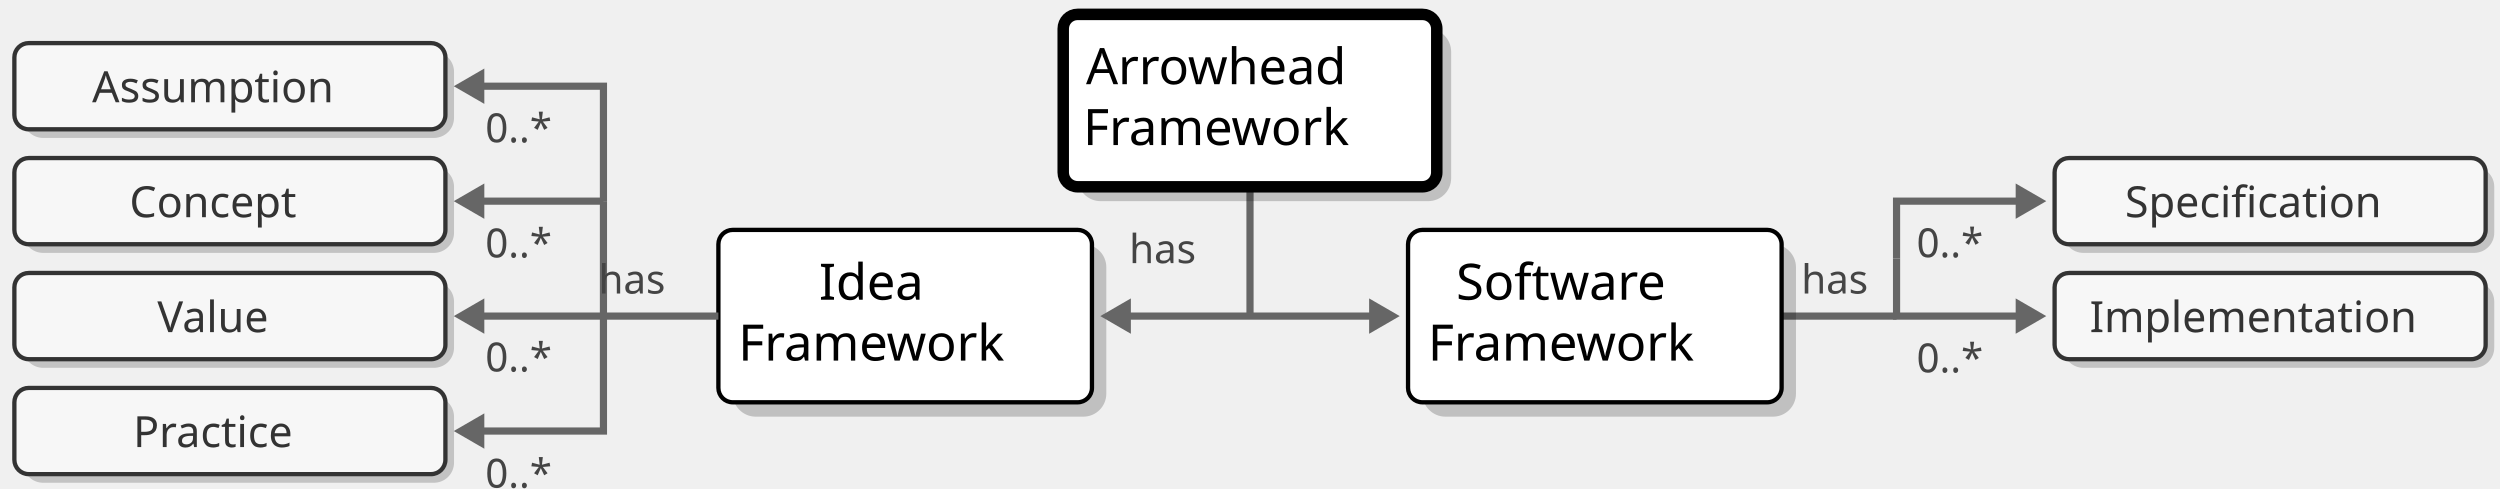
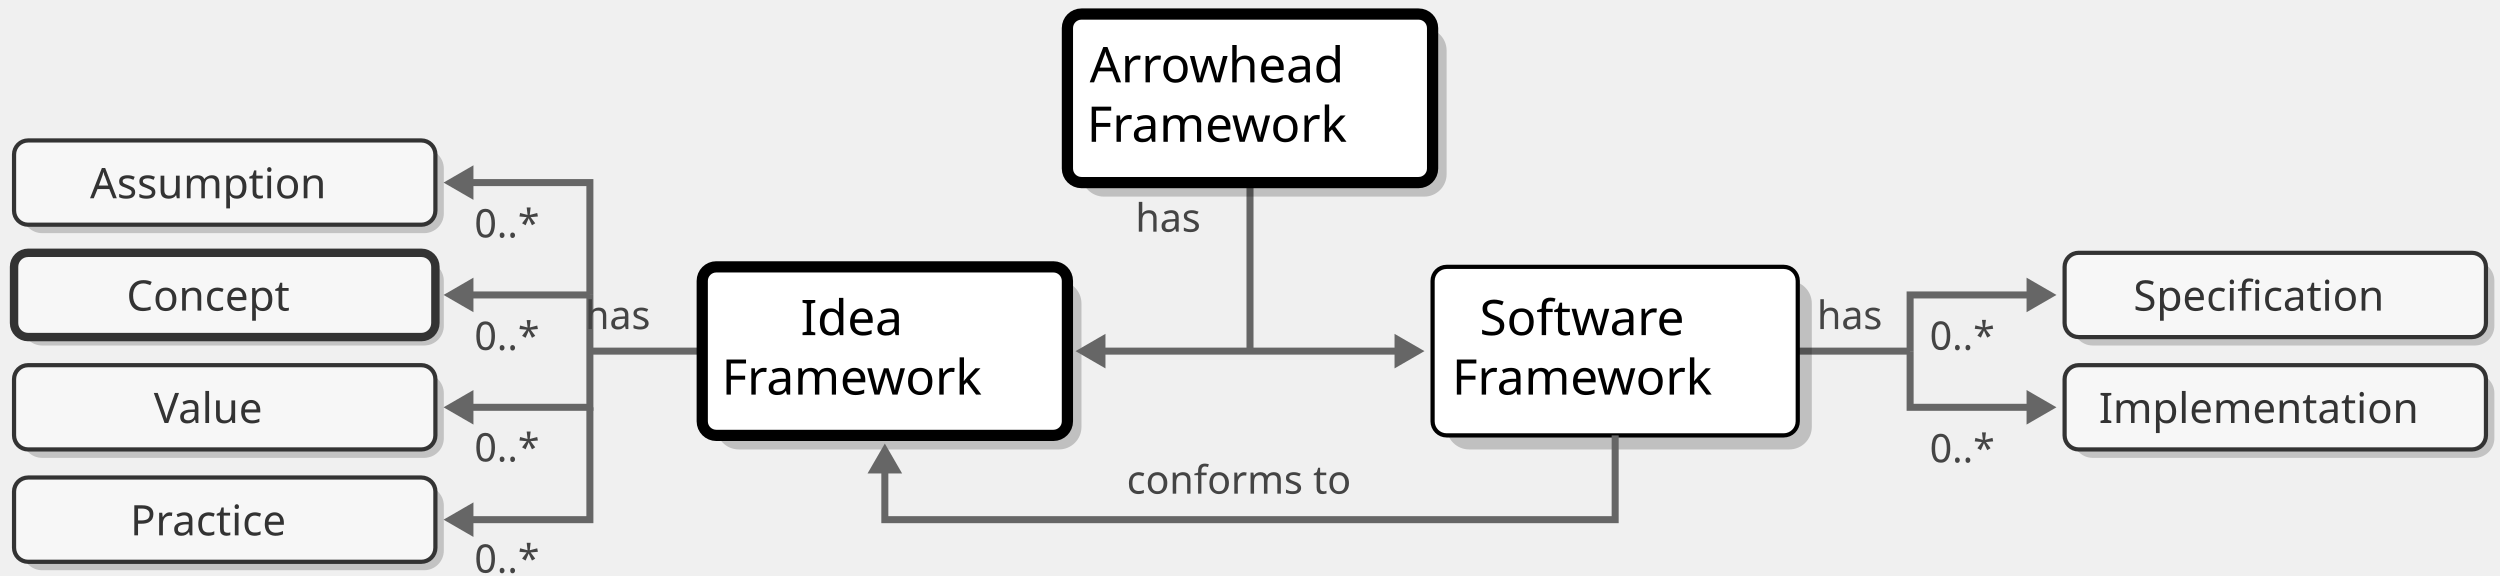
- <svg xmlns="http://www.w3.org/2000/svg" xmlns:xlink="http://www.w3.org/1999/xlink" width="174mm" height="34mm" version="1.1" viewBox="0 0 174 34" id="svg162">
+ <svg xmlns="http://www.w3.org/2000/svg" xmlns:xlink="http://www.w3.org/1999/xlink" width="178mm" height="41mm" version="1.1" viewBox="0 0 178 41" id="svg162">
  <defs id="defs5">
    <marker id="a" overflow="visible" orient="auto">
      <path transform="scale(0.4)" d="M 5.77,0 -2.88,5 V -5 Z" fill="context-stroke" fill-rule="evenodd" stroke="context-stroke" stroke-width="1pt" id="path2" />
    </marker>
    <marker id="e" overflow="visible" orient="auto">
      <path transform="scale(0.4)" d="M 5.77,0 -2.88,5 V -5 Z" fill="context-stroke" fill-rule="evenodd" stroke="context-stroke" stroke-width="1pt" id="path824" />
    </marker>
    <marker id="a-2" overflow="visible" orient="auto">
      <path transform="scale(0.4)" d="M 5.77,0 -2.88,5 V -5 Z" fill="context-stroke" fill-rule="evenodd" stroke="context-stroke" stroke-width="1pt" id="path2-3" />
    </marker>
    <marker id="a-3" overflow="visible" orient="auto">
      <path transform="scale(0.4)" d="M 5.77,0 -2.88,5 V -5 Z" fill="context-stroke" fill-rule="evenodd" stroke="context-stroke" stroke-width="1pt" id="path2-2" />
    </marker>
    <marker id="e-0" overflow="visible" orient="auto">
      <path transform="scale(0.4)" d="M 5.77,0 -2.88,5 V -5 Z" fill="context-stroke" fill-rule="evenodd" stroke="context-stroke" stroke-width="1pt" id="path824-9" />
    </marker>
    <marker id="a-7" overflow="visible" orient="auto">
      <path transform="scale(0.4)" d="M 5.77,0 -2.88,5 V -5 Z" fill="context-stroke" fill-rule="evenodd" stroke="context-stroke" stroke-width="1pt" id="path2-5" />
    </marker>
    <marker id="marker25589" overflow="visible" orient="auto">
      <path transform="scale(0.4)" d="M 5.77,0 -2.88,5 V -5 Z" fill="context-stroke" fill-rule="evenodd" stroke="context-stroke" stroke-width="1pt" id="path25587" />
    </marker>
    <marker id="a-0" overflow="visible" orient="auto">
      <path transform="scale(0.4)" d="M 5.77,0 -2.88,5 V -5 Z" fill="context-stroke" fill-rule="evenodd" stroke="context-stroke" stroke-width="1pt" id="path2-8" />
    </marker>
    <marker id="e-0-3" overflow="visible" orient="auto">
      <path transform="scale(0.4)" d="M 5.77,0 -2.88,5 V -5 Z" fill="context-stroke" fill-rule="evenodd" stroke="context-stroke" stroke-width="1pt" id="path824-9-9" />
    </marker>
  </defs>
-   <path style="fill:none;stroke:#666666;stroke-width:0.5;stroke-linecap:butt;stroke-linejoin:miter;stroke-miterlimit:4;stroke-dasharray:none;stroke-opacity:1" d="m 124,22 h 8" id="path4155" />
-   <path style="fill:none;stroke:#666666;stroke-width:0.5;stroke-linecap:butt;stroke-linejoin:miter;stroke-miterlimit:4;stroke-dasharray:none;stroke-opacity:1" d="m 87,13 v 9" id="path11043" />
-   <text x="87.39" y="18.314" style="font-size:2.8px;line-height:1.25;font-family:sans-serif;stroke-width:0.265" xml:space="preserve" id="use32783-0">
-     <tspan x="85.422" y="18.314" stroke-width="0.265" id="tspan6742-5" style="font-size:2.8px;text-align:end;text-anchor:end;fill:#444444;fill-opacity:1">has</tspan>
+   <path style="fill:none;stroke:#666666;stroke-width:0.5;stroke-linecap:butt;stroke-linejoin:miter;stroke-miterlimit:4;stroke-dasharray:none;stroke-opacity:1" d="M 50,25 H 42" id="path3678" />
+   <path style="fill:none;stroke:#666666;stroke-width:0.5;stroke-linecap:butt;stroke-linejoin:miter;stroke-miterlimit:4;stroke-dasharray:none;stroke-opacity:1" d="m 128,25 h 8" id="path4155" />
+   <path style="fill:none;stroke:#666666;stroke-width:0.5;stroke-linecap:butt;stroke-linejoin:miter;stroke-miterlimit:4;stroke-dasharray:none;stroke-opacity:1" d="m 89,13 -2e-6,12" id="path11043" />
+   <text x="89.638" y="16.496" style="font-size:2.8px;line-height:1.25;font-family:sans-serif;stroke-width:0.265" xml:space="preserve" id="use32783-0">
+     <tspan x="87.671" y="16.496" stroke-width="0.265" id="tspan6742-5" style="font-size:2.8px;text-align:end;text-anchor:end;fill:#444444;fill-opacity:1">has</tspan>
  </text>
-   <g id="g32418" transform="translate(-37,-51)">
+   <g id="g32418" transform="translate(-37,-44)">
    <rect id="rect32252" x="38.6" y="54.6" width="30" height="6" rx="1.4" fill="none" opacity="0.913" stroke="#000000" stroke-linejoin="round" stroke-width="0.333" style="fill:#000000;fill-opacity:0.21;stroke:none;stroke-width:0.3;stroke-miterlimit:4;stroke-dasharray:none;stroke-opacity:1" />
    <rect id="rect9538-9" x="38" y="54" width="30" height="6" rx="1" fill="none" opacity="0.913" stroke="#000000" stroke-linejoin="round" stroke-width="0.333" style="opacity:1;fill:#f7f7f7;fill-opacity:1;stroke:#333333;stroke-width:0.3;stroke-miterlimit:4;stroke-dasharray:none;stroke-opacity:1" />
  </g>
-   <use x="0" y="0" xlink:href="#g32418" id="use3530" transform="translate(-4.8999997e-7,16)" width="100%" height="100%" />
-   <text x="15.992" y="7.117" font-size="3.5px" style="font-size:3px;line-height:1.25;font-family:sans-serif;stroke-width:0.265" xml:space="preserve" id="text9872-0">
-     <tspan x="15.992" y="7.117" font-size="3.5px" stroke-width="0.265" text-align="center" text-anchor="middle" id="tspan9870-5" style="font-size:3px;fill:#333333;fill-opacity:1">Assumption</tspan>
+   <use x="0" y="0" xlink:href="#g32418" id="use3530" transform="translate(-5.3999967e-7,16)" width="100%" height="100%" />
+   <text x="15.992" y="14.117" font-size="3.5px" style="font-size:3px;line-height:1.25;font-family:sans-serif;stroke-width:0.265" xml:space="preserve" id="text9872-0">
+     <tspan x="15.992" y="14.117" font-size="3.5px" stroke-width="0.265" text-align="center" text-anchor="middle" id="tspan9870-5" style="font-size:3px;fill:#333333;fill-opacity:1">Assumption</tspan>
  </text>
-   <g id="g17080" transform="translate(73,-22)">
+   <g id="g17080" transform="translate(75,-22)">
    <rect id="rect16734" x="2" y="24" width="26" height="12" rx="1.6" fill="none" opacity="0.913" stroke="#000000" stroke-linejoin="round" stroke-width="0.333" style="opacity:1;fill:#000000;fill-opacity:0.2;stroke:none;stroke-width:0.8;stroke-miterlimit:4;stroke-dasharray:none" />
    <rect id="rect1588" x="1" y="23" width="26" height="12" rx="1" fill="none" opacity="0.913" stroke="#000000" stroke-linejoin="round" stroke-width="0.333" style="opacity:1;fill:#ffffff;fill-opacity:1;stroke-width:0.8;stroke-miterlimit:4;stroke-dasharray:none" />
  </g>
-   <g id="g1036" transform="translate(49,-7)">
+   <g id="g1036" transform="translate(49,-4)">
    <rect id="rect1032" x="2" y="24" width="26" height="12" rx="1.6" fill="none" opacity="0.913" stroke="#000000" stroke-linejoin="round" stroke-width="0.333" style="opacity:1;fill:#000000;fill-opacity:0.2;stroke:none;stroke-width:0.8;stroke-miterlimit:4;stroke-dasharray:none" />
-     <rect id="rect1034" x="1" y="23" width="26" height="12" rx="1" fill="none" opacity="0.913" stroke="#000000" stroke-linejoin="round" stroke-width="0.333" style="opacity:1;fill:#ffffff;fill-opacity:1;stroke-width:0.3;stroke-miterlimit:4;stroke-dasharray:none" />
+     <rect id="rect1034" x="1" y="23" width="26" height="12" rx="1" fill="none" opacity="0.913" stroke="#000000" stroke-linejoin="round" stroke-width="0.333" style="opacity:1;fill:#ffffff;fill-opacity:1;stroke-width:0.8;stroke-miterlimit:4;stroke-dasharray:none" />
  </g>
-   <g id="g13806" transform="translate(73,-21.92695)">
+   <g id="g13806" transform="translate(75,-21.92695)">
    <text x="13.915" y="27.788" font-size="3.5px" style="line-height:1.25;font-family:sans-serif;stroke-width:0.265" xml:space="preserve" id="text1592">
      <tspan x="13.915" y="27.788" font-size="3.5px" stroke-width="0.265" text-align="center" text-anchor="middle" id="tspan1590">Arrowhead</tspan>
    </text>
    <text x="13.915" y="32.021" font-size="3.5px" style="line-height:1.25;font-family:sans-serif;stroke-width:0.265" xml:space="preserve" id="text10194">
      <tspan x="13.915" y="32.021" font-size="3.5px" stroke-width="0.265" text-align="center" text-anchor="middle" id="tspan10192">Framework</tspan>
    </text>
  </g>
-   <text x="15.992" y="23.117" font-size="3.5px" style="font-size:3px;line-height:1.25;font-family:sans-serif;stroke-width:0.265" xml:space="preserve" id="text3534">
-     <tspan x="15.992" y="23.117" font-size="3.5px" stroke-width="0.265" text-align="center" text-anchor="middle" id="tspan3532" style="font-size:3px;fill:#333333;fill-opacity:1">Value</tspan>
+   <text x="15.992" y="30.117" font-size="3.5px" style="font-size:3px;line-height:1.25;font-family:sans-serif;stroke-width:0.265" xml:space="preserve" id="text3534">
+     <tspan x="15.992" y="30.117" font-size="3.5px" stroke-width="0.265" text-align="center" text-anchor="middle" id="tspan3532" style="font-size:3px;fill:#333333;fill-opacity:1">Value</tspan>
  </text>
-   <use x="0" y="0" xlink:href="#g32418" id="use3536" transform="translate(-4.8999997e-7,8)" width="100%" height="100%" />
-   <text x="15.992" y="15.117" font-size="3.5px" style="font-size:3px;line-height:1.25;font-family:sans-serif;stroke-width:0.265" xml:space="preserve" id="text3540">
-     <tspan x="15.992" y="15.117" font-size="3.5px" stroke-width="0.265" text-align="center" text-anchor="middle" id="tspan3538" style="font-size:3px;fill:#333333;fill-opacity:1">Concept</tspan>
+   <g id="use3536" transform="translate(-37,-36)">
+     <rect id="rect5059" x="38.6" y="54.6" width="30" height="6" rx="1.4" fill="none" opacity="0.913" stroke="#000000" stroke-linejoin="round" stroke-width="0.333" style="fill:#000000;fill-opacity:0.21;stroke:none;stroke-width:0.3;stroke-miterlimit:4;stroke-dasharray:none;stroke-opacity:1" />
+     <rect id="rect5061" x="38" y="54" width="30" height="6" rx="1" fill="none" opacity="0.913" stroke="#000000" stroke-linejoin="round" stroke-width="0.333" style="opacity:1;fill:#f7f7f7;fill-opacity:1;stroke:#333333;stroke-width:0.6;stroke-miterlimit:4;stroke-dasharray:none;stroke-opacity:1" />
+   </g>
+   <text x="15.992" y="22.117" font-size="3.5px" style="font-size:3px;line-height:1.25;font-family:sans-serif;stroke-width:0.265" xml:space="preserve" id="text3540">
+     <tspan x="15.992" y="22.117" font-size="3.5px" stroke-width="0.265" text-align="center" text-anchor="middle" id="tspan3538" style="font-weight:normal;font-size:3px;fill:#333333;fill-opacity:1">Concept</tspan>
  </text>
-   <use x="0" y="0" xlink:href="#g32418" id="use3542" transform="translate(-4.8999997e-7,24)" width="100%" height="100%" />
-   <text x="15.992" y="31.117" font-size="3.5px" style="font-size:3px;line-height:1.25;font-family:sans-serif;stroke-width:0.265" xml:space="preserve" id="text3546">
-     <tspan x="15.992" y="31.117" font-size="3.5px" stroke-width="0.265" text-align="center" text-anchor="middle" id="tspan3544" style="font-size:3px;fill:#333333;fill-opacity:1">Practice</tspan>
+   <use x="0" y="0" xlink:href="#g32418" id="use3542" transform="translate(-5.3999967e-7,24)" width="100%" height="100%" />
+   <text x="15.992" y="38.117" font-size="3.5px" style="font-size:3px;line-height:1.25;font-family:sans-serif;stroke-width:0.265" xml:space="preserve" id="text3546">
+     <tspan x="15.992" y="38.117" font-size="3.5px" stroke-width="0.265" text-align="center" text-anchor="middle" id="tspan3544" style="font-size:3px;fill:#333333;fill-opacity:1">Practice</tspan>
  </text>
-   <use x="0" y="0" xlink:href="#g32418" id="use5442" transform="translate(142,8)" width="100%" height="100%" />
-   <text x="157.992" y="15.117" font-size="3.5px" style="font-size:3px;line-height:1.25;font-family:sans-serif;stroke-width:0.265" xml:space="preserve" id="text5446">
-     <tspan x="157.992" y="15.117" font-size="3.5px" stroke-width="0.265" text-align="center" text-anchor="middle" id="tspan5444" style="font-size:3px;fill:#333333;fill-opacity:1">Specification</tspan>
+   <use x="0" y="0" xlink:href="#g32418" id="use5442" transform="translate(146,7.999998)" width="100%" height="100%" />
+   <text x="161.992" y="22.117" font-size="3.5px" style="font-size:3px;line-height:1.25;font-family:sans-serif;stroke-width:0.265" xml:space="preserve" id="text5446">
+     <tspan x="161.992" y="22.117" font-size="3.5px" stroke-width="0.265" text-align="center" text-anchor="middle" id="tspan5444" style="font-size:3px;fill:#333333;fill-opacity:1">Specification</tspan>
  </text>
-   <use x="0" y="0" xlink:href="#g32418" id="use5448" transform="translate(142,16)" width="100%" height="100%" />
-   <text x="157.992" y="23.117" font-size="3.5px" style="font-size:3px;line-height:1.25;font-family:sans-serif;stroke-width:0.265" xml:space="preserve" id="text5452">
-     <tspan x="157.992" y="23.117" font-size="3.5px" stroke-width="0.265" text-align="center" text-anchor="middle" id="tspan5450" style="font-size:3px;fill:#333333;fill-opacity:1">Implementation</tspan>
+   <use x="0" y="0" xlink:href="#g32418" id="use5448" transform="translate(146,16)" width="100%" height="100%" />
+   <text x="161.992" y="30.117" font-size="3.5px" style="font-size:3px;line-height:1.25;font-family:sans-serif;stroke-width:0.265" xml:space="preserve" id="text5452">
+     <tspan x="161.992" y="30.117" font-size="3.5px" stroke-width="0.265" text-align="center" text-anchor="middle" id="tspan5450" style="font-size:3px;fill:#333333;fill-opacity:1">Implementation</tspan>
  </text>
-   <path d="m 87,22 h -9" marker-end="url(#a)" id="path8035" style="fill:none;stroke:#666666;stroke-width:0.5;stroke-miterlimit:4;stroke-dasharray:none" />
-   <path d="M 42,14 V 6 h -9" marker-end="url(#a)" id="path10175" style="fill:none;stroke:#666666;stroke-width:0.5;stroke-miterlimit:4;stroke-dasharray:none" />
-   <text x="42.568" y="9.898" style="font-size:2.8px;line-height:1.25;font-family:sans-serif;stroke-width:0.265" xml:space="preserve" id="text10316">
-     <tspan x="40.6" y="9.898" stroke-width="0.265" id="tspan10314" style="font-size:2.8px;text-align:end;text-anchor:end;fill:#444444;fill-opacity:1">0..*</tspan>
+   <path d="m 89,25 -11,0" marker-end="url(#a)" id="path8035" style="fill:none;stroke:#666666;stroke-width:0.5;stroke-miterlimit:4;stroke-dasharray:none" />
+   <path d="m 42,21 v -8 h -9" marker-end="url(#a)" id="path10175" style="fill:none;stroke:#666666;stroke-width:0.5;stroke-miterlimit:4;stroke-dasharray:none" />
+   <text x="42.568" y="16.898" style="font-size:2.8px;line-height:1.25;font-family:sans-serif;stroke-width:0.265" xml:space="preserve" id="text10316">
+     <tspan x="40.6" y="16.898" stroke-width="0.265" id="tspan10314" style="font-size:2.8px;text-align:end;text-anchor:end;fill:#444444;fill-opacity:1">0..*</tspan>
  </text>
-   <path d="m 42,14 v 8 h -9" marker-end="url(#a)" id="use11263" style="fill:none;stroke:#666666;stroke-width:0.5;stroke-miterlimit:4;stroke-dasharray:none" />
-   <path d="m 42,22 v 8 h -9" marker-end="url(#a)" id="use11265" style="fill:none;stroke:#666666;stroke-width:0.5;stroke-miterlimit:4;stroke-dasharray:none" />
-   <use x="0" y="0" xlink:href="#text10316" id="use11452" transform="translate(-4.8999998e-7,8.013443)" width="100%" height="100%" />
-   <use x="0" y="0" xlink:href="#text10316" id="use11454" transform="translate(-4.8999998e-7,15.95095)" width="100%" height="100%" />
-   <use x="0" y="0" xlink:href="#text10316" id="use11456" transform="translate(-4.8999998e-7,24.04033)" width="100%" height="100%" />
-   <text xml:space="preserve" style="font-size:2.8px;line-height:1.25;font-family:sans-serif;stroke-width:0.265" x="133.392" y="17.898" id="text11856">
-     <tspan id="tspan11854" style="font-size:2.8px;fill:#444444;fill-opacity:1;stroke-width:0.265" x="133.392" y="17.898">0..*</tspan>
+   <path d="m 42,21 v 8 h -9" marker-end="url(#a)" id="use11263" style="fill:none;stroke:#666666;stroke-width:0.5;stroke-miterlimit:4;stroke-dasharray:none" />
+   <path d="m 42,29 v 8 h -9" marker-end="url(#a)" id="use11265" style="fill:none;stroke:#666666;stroke-width:0.5;stroke-miterlimit:4;stroke-dasharray:none" />
+   <use x="0" y="0" xlink:href="#text10316" id="use11452" transform="translate(-5.4000002e-7,8.013443)" width="100%" height="100%" />
+   <use x="0" y="0" xlink:href="#text10316" id="use11454" transform="translate(-5.4000002e-7,15.95095)" width="100%" height="100%" />
+   <use x="0" y="0" xlink:href="#text10316" id="use11456" transform="translate(-5.4000002e-7,23.87361)" width="100%" height="100%" />
+   <text xml:space="preserve" style="font-size:2.8px;line-height:1.25;font-family:sans-serif;stroke-width:0.265" x="137.392" y="24.898" id="text11856">
+     <tspan id="tspan11854" style="font-size:2.8px;fill:#444444;fill-opacity:1;stroke-width:0.265" x="137.392" y="24.898">0..*</tspan>
  </text>
-   <use x="0" y="0" xlink:href="#text11856" id="use18196" transform="translate(5.1e-7,8.013444)" width="100%" height="100%" />
-   <use x="0" y="0" xlink:href="#g1036" id="use2092" transform="translate(48)" width="100%" height="100%" />
-   <g id="g1046" transform="translate(49,-6.926949)">
+   <use x="0" y="0" xlink:href="#text11856" id="use18196" transform="translate(4.799997e-7,8.013444)" width="100%" height="100%" />
+   <g id="use2092" transform="translate(101,-4)">
+     <rect id="rect63038" x="2" y="24" width="26" height="12" rx="1.6" fill="none" opacity="0.913" stroke="#000000" stroke-linejoin="round" stroke-width="0.333" style="opacity:1;fill:#000000;fill-opacity:0.2;stroke:none;stroke-width:0.8;stroke-miterlimit:4;stroke-dasharray:none" />
+     <rect id="rect63040" x="1" y="23" width="26" height="12" rx="1" fill="none" opacity="0.913" stroke="#000000" stroke-linejoin="round" stroke-width="0.333" style="opacity:1;fill:#ffffff;fill-opacity:1;stroke-width:0.3;stroke-miterlimit:4;stroke-dasharray:none" />
+   </g>
+   <g id="g1046" transform="translate(49,-3.926949)">
    <text x="13.915" y="27.788" font-size="3.5px" style="line-height:1.25;font-family:sans-serif;stroke-width:0.265" xml:space="preserve" id="text1040">
      <tspan x="13.915" y="27.788" font-size="3.5px" stroke-width="0.265" text-align="center" text-anchor="middle" id="tspan1038">Idea</tspan>
    </text>
    <text x="13.915" y="32.021" font-size="3.5px" style="line-height:1.25;font-family:sans-serif;stroke-width:0.265" xml:space="preserve" id="text1044">
      <tspan x="13.915" y="32.021" font-size="3.5px" stroke-width="0.265" text-align="center" text-anchor="middle" id="tspan1042">Framework</tspan>
    </text>
  </g>
-   <g id="g2102" transform="translate(97,-6.926949)">
+   <g id="g2102" transform="translate(101,-3.926949)">
    <text x="13.915" y="27.788" font-size="3.5px" style="line-height:1.25;font-family:sans-serif;stroke-width:0.265" xml:space="preserve" id="text2096">
      <tspan x="13.915" y="27.788" font-size="3.5px" stroke-width="0.265" text-align="center" text-anchor="middle" id="tspan2094">Software</tspan>
    </text>
    <text x="13.915" y="32.021" font-size="3.5px" style="line-height:1.25;font-family:sans-serif;stroke-width:0.265" xml:space="preserve" id="text2100">
      <tspan x="13.915" y="32.021" font-size="3.5px" stroke-width="0.265" text-align="center" text-anchor="middle" id="tspan2098">Framework</tspan>
    </text>
  </g>
-   <path d="m 42,14 h -9" marker-end="url(#a)" id="path3116" style="fill:none;stroke:#666666;stroke-width:0.5;stroke-miterlimit:4;stroke-dasharray:none" />
-   <path d="m 87,22 h 9" marker-end="url(#a)" id="use3577" style="fill:none;stroke:#666666;stroke-width:0.5;stroke-miterlimit:4;stroke-dasharray:none" />
-   <path style="fill:none;stroke:#666666;stroke-width:0.5;stroke-linecap:butt;stroke-linejoin:miter;stroke-miterlimit:4;stroke-dasharray:none;stroke-opacity:1" d="m 50,22 h -8" id="path3678" />
-   <text x="50.455" y="20.43" style="font-size:2.8px;line-height:1.25;font-family:sans-serif;stroke-width:0.265" xml:space="preserve" id="text3781">
-     <tspan x="48.488" y="20.43" stroke-width="0.265" id="tspan3779" style="font-size:2.8px;text-align:end;text-anchor:end;fill:#444444;fill-opacity:1">has</tspan>
+   <path d="m 42,21 h -9" marker-end="url(#a)" id="path3116" style="fill:none;stroke:#666666;stroke-width:0.5;stroke-miterlimit:4;stroke-dasharray:none" />
+   <path d="m 89,25 11,0" marker-end="url(#a)" id="use3577" style="fill:none;stroke:#666666;stroke-width:0.5;stroke-miterlimit:4;stroke-dasharray:none" />
+   <text x="50.455" y="23.43" style="font-size:2.8px;line-height:1.25;font-family:sans-serif;stroke-width:0.265" xml:space="preserve" id="text3781">
+     <tspan x="48.488" y="23.43" stroke-width="0.265" id="tspan3779" style="font-size:2.8px;text-align:end;text-anchor:end;fill:#444444;fill-opacity:1">has</tspan>
  </text>
-   <path d="m 132,18 v -4 h 9" marker-end="url(#a)" id="path4153" style="fill:none;stroke:#666666;stroke-width:0.5;stroke-miterlimit:4;stroke-dasharray:none" />
-   <path d="m 132,18 v 4 h 9" marker-end="url(#a)" id="use5048" style="fill:none;stroke:#666666;stroke-width:0.5;stroke-miterlimit:4;stroke-dasharray:none" />
-   <text xml:space="preserve" style="font-size:2.8px;line-height:1.25;font-family:sans-serif;stroke-width:0.265" x="125.375" y="20.43" id="text5250">
-     <tspan id="tspan5248" style="font-size:2.8px;fill:#454545;fill-opacity:1;stroke-width:0.265" x="125.375" y="20.43">has</tspan>
+   <path d="m 136,25 v -4 h 9" marker-end="url(#a)" id="path4153" style="fill:none;stroke:#666666;stroke-width:0.5;stroke-miterlimit:4;stroke-dasharray:none" />
+   <path d="m 136,25 v 4 h 9" marker-end="url(#a)" id="use5048" style="fill:none;stroke:#666666;stroke-width:0.5;stroke-miterlimit:4;stroke-dasharray:none" />
+   <text xml:space="preserve" style="font-size:2.8px;line-height:1.25;font-family:sans-serif;stroke-width:0.265" x="129.375" y="23.43" id="text5250">
+     <tspan id="tspan5248" style="font-size:2.8px;fill:#454545;fill-opacity:1;stroke-width:0.265" x="129.375" y="23.43">has</tspan>
+   </text>
+   <path d="m 115,31 v 6 H 63 v -4" marker-end="url(#a)" id="path4156" style="fill:none;stroke:#666666;stroke-width:0.5;stroke-miterlimit:4;stroke-dasharray:none" />
+   <text x="93.54" y="35.15" style="font-size:2.8px;line-height:1.25;font-family:sans-serif;stroke-width:0.265" xml:space="preserve" id="text4808">
+     <tspan x="89.301" y="35.15" stroke-width="0.265" id="tspan4806" style="font-size:2.8px;text-align:center;text-anchor:middle;fill:#444444;fill-opacity:1">conforms to</tspan>
  </text>
</svg>
